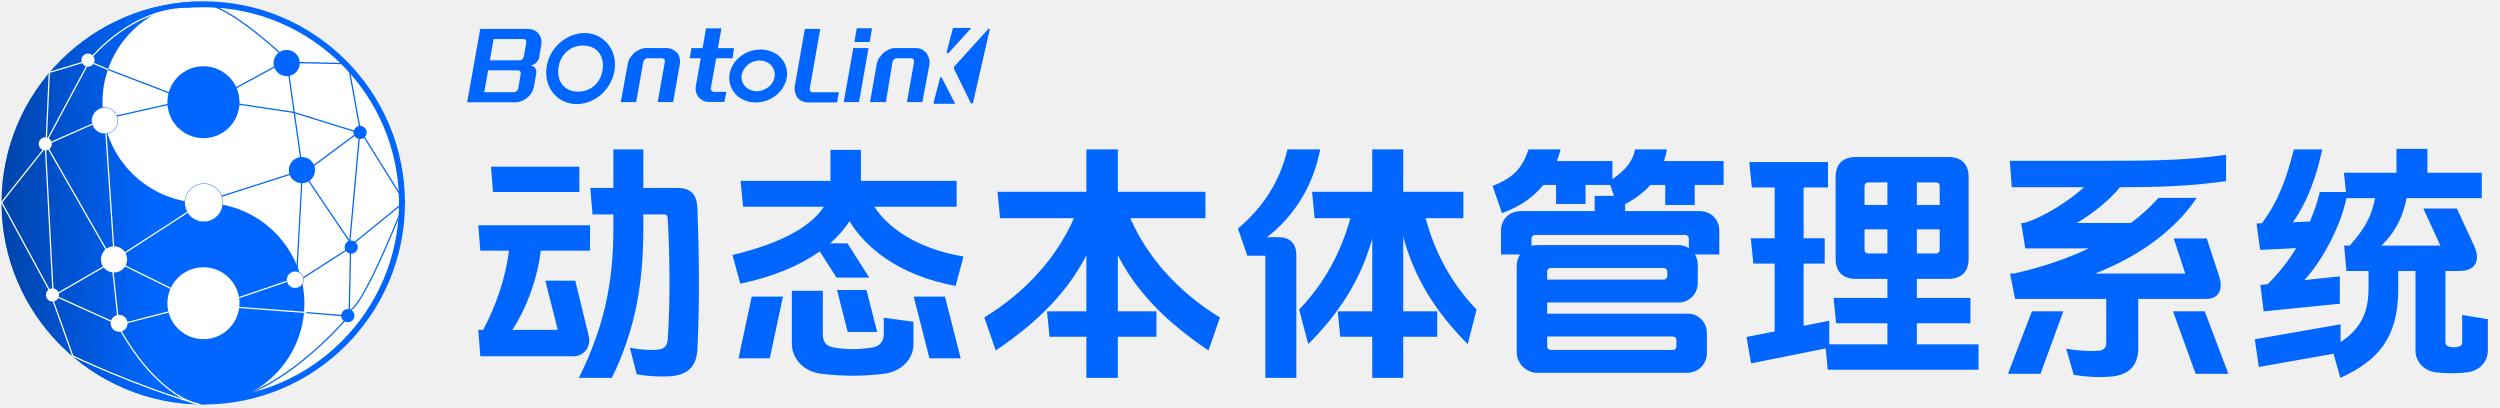
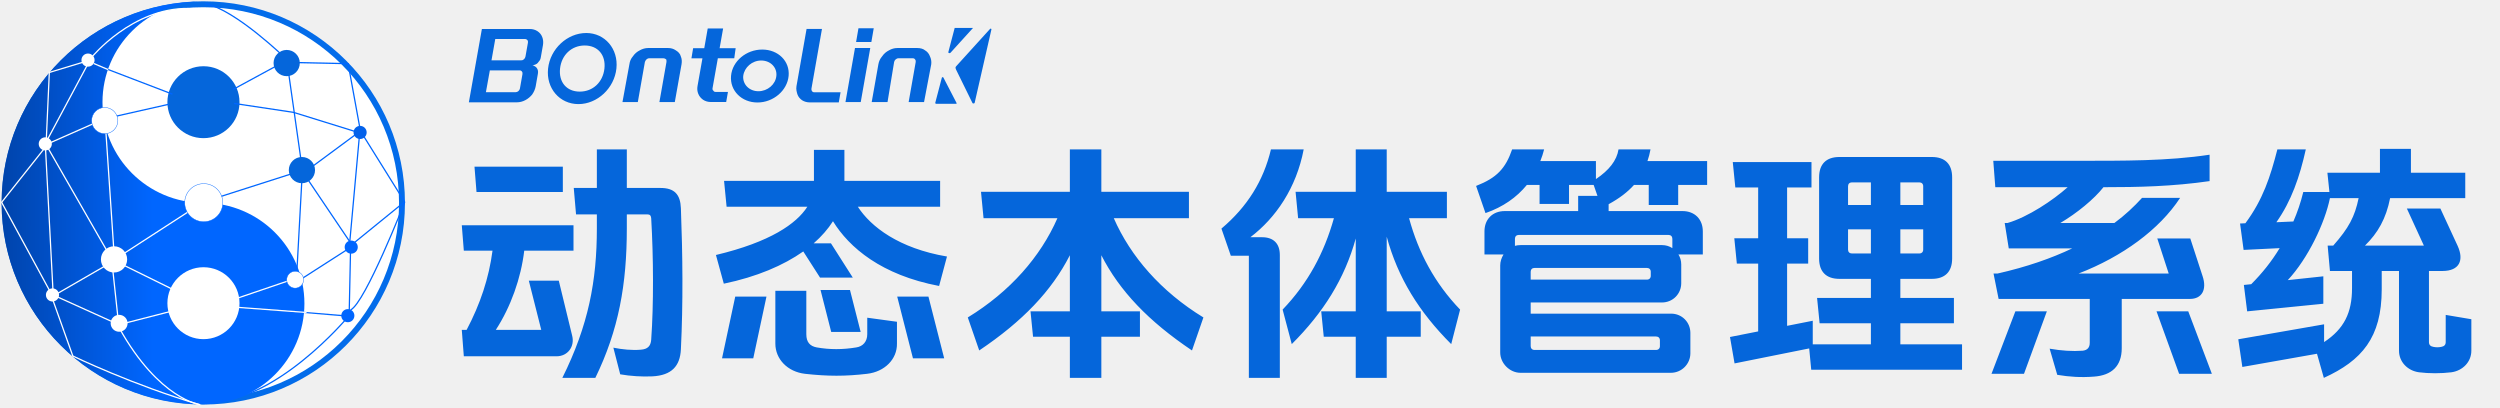
- <svg xmlns="http://www.w3.org/2000/svg" width="5908" height="962" viewBox="0 0 5908 962" fill="none">
-   <path d="M480.499 10.1C739.793 10.1 949.988 220.21 949.988 479.499C949.988 738.791 739.791 948.988 480.499 948.988C221.21 948.988 11.1 738.793 11.1 479.499C11.1 220.208 221.208 10.1 480.499 10.1Z" fill="white" stroke="#0066FF" stroke-width="14" />
-   <path fill-rule="evenodd" clip-rule="evenodd" d="M480.778 479.441C349.24 479.441 242.22 372.93 242.22 241.54C242.22 110.149 349.23 3.639 480.778 3.639C217.271 3.639 3.663 216.66 3.663 479.441C3.663 742.215 217.271 955.236 480.778 955.236C612.524 955.236 719.329 848.726 719.329 717.335C719.327 585.95 612.524 479.441 480.778 479.441Z" fill="url(#paint0_linear_469_372)" />
-   <path fill-rule="evenodd" clip-rule="evenodd" d="M395.576 241.54C395.576 288.462 433.719 326.501 480.778 326.501C527.83 326.501 565.972 288.462 565.972 241.54C565.972 194.617 527.83 156.574 480.778 156.574C433.719 156.574 395.576 194.617 395.576 241.54Z" fill="#0066FF" />
-   <path fill-rule="evenodd" clip-rule="evenodd" d="M395.576 716.54C395.576 763.462 433.719 801.501 480.778 801.501C527.83 801.501 565.972 763.462 565.972 716.54C565.972 669.617 527.83 631.574 480.778 631.574C433.719 631.574 395.576 669.617 395.576 716.54Z" fill="white" />
-   <path d="M254.499 278.998L398.499 246.498" stroke="#0066FF" stroke-width="3" />
-   <path d="M407.499 222.498L232.499 155.498" stroke="#0066FF" stroke-width="3" />
-   <path d="M550.499 211.498L666.499 148.498" stroke="#0066FF" stroke-width="3" />
-   <path d="M553.499 244.498L693.499 265.498L838.499 310.498" stroke="#0066FF" stroke-width="3" />
-   <path d="M679.499 154.498L714.499 400.498" stroke="#0066FF" stroke-width="3" />
-   <path d="M720.499 406.498L848.999 311.498" stroke="#0066FF" stroke-width="3" />
-   <path d="M825.499 583.498L850.499 308.498" stroke="#0066FF" stroke-width="3" />
-   <path d="M850.999 305.498L822.499 149.498" stroke="#0066FF" stroke-width="3" />
-   <path d="M682.499 147.498L823.499 150.498" stroke="#0066FF" stroke-width="3" />
-   <path d="M700.499 661.498L714.499 404.498" stroke="#0066FF" stroke-width="3" />
-   <path d="M702.499 665.5L825.499 586.5" stroke="#0066FF" stroke-width="3" />
-   <path d="M829.499 575.498L715.499 406.498" stroke="#0066FF" stroke-width="3" />
-   <path d="M825.499 582.998L956.499 476.498" stroke="#0066FF" stroke-width="3" />
-   <path d="M956.499 477.498L850.499 307.498" stroke="#0066FF" stroke-width="3" />
-   <path d="M483.499 476.498L708.499 404.498" stroke="#0066FF" stroke-width="3" />
-   <path d="M696.499 736.5L816.499 746.5" stroke="#0066FF" stroke-width="3" />
-   <path d="M824.999 750.5L828.499 586.5" stroke="#0066FF" stroke-width="3" />
-   <path d="M676.499 139.498C676.499 139.498 556.933 22.721 485 8.5" stroke="#0066FF" stroke-width="3" />
-   <path d="M956.499 477.498C956.499 477.498 863.227 715.626 828.499 732.498" stroke="#0066FF" stroke-width="3" />
-   <path d="M823.499 747.5C823.499 747.5 646.356 961.392 479.499 950.5" stroke="#0066FF" stroke-width="3" />
-   <path d="M115.499 171.498L204.499 144.498" stroke="white" stroke-width="3" />
-   <path d="M108.499 350.498L116.499 172.498" stroke="white" stroke-width="3" />
-   <path d="M207.499 151.498L107.499 338.498" stroke="white" stroke-width="3" />
-   <path d="M3.499 478.498L107.499 347.498" stroke="white" stroke-width="3" />
-   <path d="M122.499 696.498L3.499 477.498" stroke="white" stroke-width="3" />
-   <path d="M125.499 692.498L107.499 349.498" stroke="white" stroke-width="3" />
-   <path d="M263.499 611.498L111.499 346.498" stroke="white" stroke-width="3" />
-   <path d="M270.499 613.498L248.499 285.498" stroke="white" stroke-width="3" />
-   <path d="M111.499 340.498L249.499 279.498" stroke="white" stroke-width="3" />
-   <path d="M125.499 699.5L266.499 618" stroke="white" stroke-width="3" />
-   <path d="M483.499 475.498L270.499 613.498" stroke="white" stroke-width="3" />
-   <path d="M121.999 695.5L273.499 764" stroke="white" stroke-width="3" />
-   <path d="M280.499 767.5L263.999 614.5" stroke="white" stroke-width="3" />
-   <path d="M172.499 842.5L120.499 696.5" stroke="white" stroke-width="3" />
-   <path d="M276.499 768.5L416.499 732.5" stroke="white" stroke-width="3" />
-   <path d="M407.499 683.5L267.499 614.5" stroke="white" stroke-width="3" />
-   <path d="M216.499 135.499C216.499 135.499 312.361 18.128 445.5 20.001" stroke="white" stroke-width="3" />
-   <path d="M473.499 956.5C473.499 956.5 376.259 944.926 281.499 774.5" stroke="white" stroke-width="3" />
-   <path d="M172.499 841.5C172.499 841.5 315.1 910.484 472.499 956.5" stroke="white" stroke-width="3" />
-   <path d="M693.499 659.5L558.499 705.5" stroke="white" stroke-width="3" />
-   <path d="M550.499 725.5L724.499 738.5" stroke="white" stroke-width="3" />
-   <path d="M255.499 164.498L221.499 149.998" stroke="white" stroke-width="3" />
-   <path fill-rule="evenodd" clip-rule="evenodd" d="M207.999 126.498C216.56 126.498 223.499 133.438 223.499 141.998C223.499 150.559 216.56 157.498 207.999 157.498C199.439 157.498 192.499 150.559 192.499 141.998C192.499 133.438 199.439 126.498 207.999 126.498Z" fill="white" />
-   <path fill-rule="evenodd" clip-rule="evenodd" d="M106.999 324.498C115.56 324.498 122.499 331.438 122.499 339.998C122.499 348.559 115.56 355.498 106.999 355.498C98.439 355.498 91.499 348.559 91.499 339.998C91.499 331.438 98.439 324.498 106.999 324.498Z" fill="white" />
-   <path fill-rule="evenodd" clip-rule="evenodd" d="M123.999 681.5C132.56 681.5 139.499 688.44 139.499 697C139.499 705.561 132.56 712.5 123.999 712.5C115.439 712.5 108.499 705.561 108.499 697C108.499 688.44 115.439 681.5 123.999 681.5Z" fill="white" />
-   <path fill-rule="evenodd" clip-rule="evenodd" d="M269.5 582C286.622 582 300.5 595.88 300.5 613C300.5 630.122 286.622 644 269.5 644C252.38 644 238.5 630.122 238.5 613C238.5 595.88 252.38 582 269.5 582Z" fill="white" />
-   <path fill-rule="evenodd" clip-rule="evenodd" d="M281.5 744C292.546 744 301.5 752.955 301.5 764C301.5 775.046 292.546 784 281.5 784C270.455 784 261.5 775.046 261.5 764C261.5 752.955 270.455 744 281.5 744Z" fill="white" />
-   <path fill-rule="evenodd" clip-rule="evenodd" d="M697.5 641C708.546 641 717.5 649.955 717.5 661C717.5 672.046 708.546 681 697.5 681C686.455 681 677.5 672.046 677.5 661C677.5 649.955 686.455 641 697.5 641Z" fill="white" stroke="#0066FF" />
-   <path fill-rule="evenodd" clip-rule="evenodd" d="M481.5 434C506.355 434 526.5 454.148 526.5 479C526.5 503.855 506.355 524 481.5 524C456.648 524 436.5 503.855 436.5 479C436.5 454.148 456.648 434 481.5 434Z" fill="white" stroke="#0066FF" />
-   <path fill-rule="evenodd" clip-rule="evenodd" d="M247.5 254C264.622 254 278.5 267.88 278.5 285C278.5 302.122 264.622 316 247.5 316C230.38 316 216.5 302.122 216.5 285C216.5 267.88 230.38 254 247.5 254Z" fill="white" stroke="#0066FF" />
-   <path fill-rule="evenodd" clip-rule="evenodd" d="M713.5 371C730.622 371 744.5 384.88 744.5 402C744.5 419.122 730.622 433 713.5 433C696.38 433 682.5 419.122 682.5 402C682.5 384.88 696.38 371 713.5 371Z" fill="#0066FF" />
-   <path fill-rule="evenodd" clip-rule="evenodd" d="M677.5 118C694.622 118 708.5 131.88 708.5 149C708.5 166.122 694.622 180 677.5 180C660.38 180 646.5 166.122 646.5 149C646.5 131.88 660.38 118 677.5 118Z" fill="#0066FF" />
-   <path fill-rule="evenodd" clip-rule="evenodd" d="M850.999 297.498C859.56 297.498 866.499 304.438 866.499 312.998C866.499 321.559 859.56 328.498 850.999 328.498C842.439 328.498 835.499 321.559 835.499 312.998C835.499 304.438 842.439 297.498 850.999 297.498Z" fill="#0066FF" />
-   <path fill-rule="evenodd" clip-rule="evenodd" d="M829.999 568.5C838.56 568.5 845.499 575.44 845.499 584C845.499 592.561 838.56 599.5 829.999 599.5C821.439 599.5 814.499 592.561 814.499 584C814.499 575.44 821.439 568.5 829.999 568.5Z" fill="#0066FF" />
-   <path fill-rule="evenodd" clip-rule="evenodd" d="M821.999 730.5C830.56 730.5 837.499 737.44 837.499 746C837.499 754.561 830.56 761.5 821.999 761.5C813.439 761.5 806.499 754.561 806.499 746C806.499 737.44 813.439 730.5 821.999 730.5Z" fill="#0066FF" />
-   <path fill-rule="evenodd" clip-rule="evenodd" d="M2338.95 69.657L2299.46 242.604C2299.01 245.206 2294.48 245.33 2293.82 242.76L2255.56 164.8C2255.39 165.171 2255.32 164.065 2255.13 163.73C2252.51 159.137 2255.2 157.273 2256.53 155.626L2335.98 68.111C2337.25 67.134 2339.34 67.918 2338.95 69.657ZM2237.12 123.101L2252.09 66H2295.5L2242.26 124.64C2240.57 126.582 2236.52 125.372 2237.12 123.101ZM2255.43 245.258H2208.42C2206.83 245.258 2205.76 243.62 2206.38 242.143L2221.64 183.792C2222.11 181.984 2224.54 181.711 2225.4 183.369L2256.48 243.507C2256.89 245.435 2256.32 245.258 2255.43 245.258ZM2179.72 241.212H2143.34L2160.06 146.499C2160.49 144.455 2159.99 142.003 2158.56 140.522C2157.13 138.545 2155.88 137.677 2152.79 137.677H2119.27C2116.84 137.677 2114.65 138.545 2112.7 140.522C2110.75 142.003 2109.56 144.455 2109.13 146.499L2093.49 241.212H2056.04L2071.8 151.949C2073.01 145.031 2075.88 138.63 2080.38 133.545C2084.89 126.867 2090.34 122.196 2096.76 119.02C2103.17 115.275 2109.76 113.544 2116.51 113.544H2163.8C2170.56 113.544 2177.62 115.275 2181.98 119.02C2187.35 122.196 2191.24 126.867 2193.67 133.545C2196.09 138.63 2197.43 145.031 2196.56 151.949L2179.72 241.212ZM2019.14 99.293L2024.72 66.836H2060.84L2055.25 99.293H2019.14ZM2030.05 241.212H1993.94L2016.48 113.544H2052.59L2030.05 241.212ZM1920.59 218.117H1982.43L1978.21 241.99H1909.36C1903.42 241.99 1896.62 240.304 1891.41 236.931C1886.5 233.556 1882.38 228.975 1880.41 223.178C1878.59 217.383 1876.9 210.941 1878.16 203.846L1902.07 68.394H1938.45L1913.53 209.554C1913.13 211.805 1913.6 213.795 1914.94 215.523C1916.28 217.254 1918.16 218.117 1920.59 218.117ZM1785.99 242.184C1748.41 242.184 1720.48 213.993 1723.61 179.22C1726.74 144.446 1759.75 117.079 1797.33 117.079C1834.92 117.079 1862.85 144.446 1859.71 179.22C1856.58 213.993 1823.58 242.184 1785.99 242.184ZM1794.93 142.968C1773.29 142.968 1755.02 159.199 1752.48 179.22C1750.68 199.241 1766.76 215.472 1788.4 215.472C1810.04 215.472 1829.04 199.241 1830.84 179.22C1832.65 159.199 1816.57 142.968 1794.93 142.968ZM1731.2 137.677H1692.4L1679.93 208.257C1679.47 210.852 1679.97 212.972 1682.31 214.615C1682.85 216.26 1684.78 217.08 1687.21 217.08H1716.31L1712.1 240.952H1676.24C1669.13 240.952 1662.95 239.18 1657.69 235.633C1652.69 232.09 1648.62 227.419 1646.27 221.62C1643.91 215.826 1643.31 209.643 1644.47 203.067L1656.02 137.677H1630.03L1633.99 113.803H1660.24L1668.48 67.096H1704.86L1696.61 113.803H1734.54L1731.2 137.677ZM1590.71 241.212H1554.34L1571.06 146.499C1571.48 144.455 1570.98 142.003 1570.57 140.522C1568.13 138.545 1566.21 137.677 1563.78 137.677H1530.26C1527.84 137.677 1525.65 138.545 1523.7 140.522C1522.29 142.003 1520.56 144.455 1520.13 146.499L1503.41 241.212H1467.03L1483.4 151.949C1484.27 145.031 1486.87 138.63 1491.38 133.545C1495.88 126.867 1501.34 122.196 1507.75 119.02C1514.36 115.275 1520.75 113.544 1527.51 113.544H1574.8C1581.55 113.544 1587.61 115.275 1592.98 119.02C1598.34 122.196 1603.24 126.867 1604.89 133.545C1607.09 138.63 1607.69 145.031 1606.47 151.949L1590.71 241.212ZM1363.04 246C1318.43 246 1286.28 208.413 1291.24 162.048C1296.2 115.682 1336.38 78.096 1381.59 78.096C1425.6 78.096 1457.74 115.682 1452.79 162.048C1447.83 208.413 1407.65 246 1363.04 246ZM1377.84 107.534C1346.85 107.534 1323.01 129.833 1319.56 162.048C1316.12 194.263 1335.19 216.562 1366.19 216.562C1397.18 216.562 1421.02 194.263 1424.46 162.048C1427.91 129.833 1408.84 107.534 1377.84 107.534ZM1274.05 135.081C1273.35 139.634 1272.03 142.696 1268.88 145.98C1266.13 150.341 1263.03 151.94 1258.89 153.245C1257.94 153.764 1256.38 154.198 1254.25 154.543C1258.42 155.411 1261.65 157.227 1263.94 159.993C1267.07 163.8 1268.15 168.47 1267.18 174.005L1261.95 203.586C1260.73 210.507 1257.92 216.91 1253.5 223.337C1249.08 228.671 1243.67 233.298 1237.28 236.671C1230.88 240.044 1224.21 241.731 1217.28 241.731H1104L1134.84 68.394H1247.89C1254.65 68.394 1260.67 70.08 1265.97 73.453C1271.26 76.826 1275.08 81.457 1277.41 87.337C1279.75 93.219 1280.31 99.622 1279.09 106.538L1274.05 135.081ZM1144.33 217.857H1214.49C1216.91 217.857 1219.1 216.995 1221.05 215.263C1223 213.535 1224.19 211.46 1224.62 209.036L1230.62 175.042C1231.05 172.622 1230.59 170.546 1229.25 168.815C1227.91 167.088 1226.03 166.22 1223.6 166.22H1153.58L1144.33 217.857ZM1242.33 94.731C1240.97 93.09 1239.09 92.266 1236.66 92.266H1166.51L1157.62 142.607H1227.77C1231.04 142.607 1232.38 141.787 1234.31 140.142C1236.25 138.499 1237.45 136.379 1237.9 133.784L1243.68 101.089C1244.13 99.293 1243.69 96.378 1242.33 94.731Z" fill="#0066FF" />
-   <path d="M1369.1 393.8V453.8H1165.1L1160.3 393.8H1369.1ZM1520.3 506.6V539.6C1520.3 672.2 1501.1 779.6 1445.9 893H1367.9C1429.7 768.8 1449.5 663.8 1449.5 539.6V506.6H1400.3L1394.9 444.2H1449.5V353H1520.3V444.2H1600.1C1632.5 444.2 1646.9 459.2 1648.1 492.2C1652.3 602 1653.5 715.4 1648.1 825.2C1646.3 865.4 1625.9 887 1580.9 889.4C1556.3 890.6 1528.7 888.8 1504.7 884.6L1488.5 821.6C1508.9 825.8 1532.9 828.2 1553.3 826.4C1569.5 825.2 1576.7 818 1577.9 803C1583.9 719.6 1583.3 607.4 1577.9 515.6C1577.3 509.6 1574.9 506.6 1568.9 506.6H1520.3ZM1277.9 592.4C1270.1 657.8 1246.1 725 1210.7 779.6H1318.1L1288.7 663.2H1359.5L1391.3 794C1397.3 818.6 1381.1 842 1354.1 842H1135.1L1130.3 779.6H1141.7C1174.1 718.4 1194.5 656.6 1202.9 592.4H1135.1L1130.3 532.4H1394.3V592.4H1277.9ZM2196.5 846.8L2159.3 701H2233.1L2270.3 846.8H2196.5ZM2003.3 784.4L1978.1 685.4H2047.7L2072.9 784.4H2003.3ZM1944.5 789.8C1944.5 808.4 1952.9 818 1969.1 821C1999.7 826.4 2030.3 826.4 2062.7 821C2078.3 818.6 2088.5 807.2 2088.5 789.8V750.8L2158.7 760.4V812C2159.3 848.6 2129.9 878.6 2087.9 883.4C2036.9 889.4 1995.5 889.4 1941.5 883.4C1900.1 878.6 1871.3 848.6 1871.3 812V687.2H1944.5V789.8ZM1776.5 701H1850.3L1819.1 846.8H1745.3L1776.5 701ZM2066.3 488.6C2096.9 536 2163.5 587 2276.9 606.2L2258.3 675.8C2122.1 650 2045.9 585.2 2007.5 522.8C1996.1 540.8 1980.5 558.8 1961.9 575H2002.7L2054.3 656H1976.9L1937.3 594.2C1890.5 627.2 1827.5 654.2 1749.5 670.4L1730.9 602.6C1859.3 572 1921.1 528.8 1946.9 488.6H1756.1L1750.1 427.4H1962.5V354.2H2034.5V427.4H2260.7V488.6H2066.3ZM2671.1 515.6C2710.7 606.2 2782.7 689 2882.9 750.2L2855.9 828.2C2753.3 759.2 2684.9 687.8 2641.7 603.2V735.8H2732.9V795.8H2641.7V893H2567.3V795.8H2480.3L2474.3 735.8H2567.3V603.2C2524.1 687.8 2455.7 759.2 2353.1 828.2L2326.1 750.2C2426.3 689 2498.3 606.2 2537.9 515.6H2363.3L2357.3 453.2H2567.3V353H2641.7V453.2H2848.7V515.6H2671.1ZM3368.9 515.6C3391.1 597.2 3429.5 669.2 3489.5 731.6L3468.5 813.2C3392.3 737 3342.5 656.6 3316.1 559.4V735.8H3396.5V795.8H3316.1V893H3242.9V795.8H3167.3L3161.3 735.8H3242.9V563.6C3216.5 659 3166.7 738.2 3091.7 813.2L3070.1 731.6C3130.1 669.2 3168.5 597.2 3191.3 515.6H3106.7L3100.7 453.2H3242.9V353H3316.1V453.2H3458.3V515.6H3368.9ZM2993.9 560.6H3021.5C3048.5 560.6 3063.5 575.6 3063.5 602.6V893H2990.3V604.4H2947.7L2925.5 540.2C2986.7 488.6 3025.1 426.8 3042.5 353H3119.9C3102.5 444.2 3053.9 515 2993.9 560.6ZM4005.5 601.4C4009.7 608 4012.1 616.4 4012.1 624.8V669.2C4012.1 694.4 3992.3 714.8 3966.5 714.8H3656.3V741.2H3988.1C4013.9 741.2 4033.7 761.6 4033.7 786.8V834.8C4033.7 860 4013.3 881 3987.5 881H3632.3C3606.5 881 3584.3 858.2 3584.3 833V627.2C3584.3 618.2 3587.3 609.2 3592.1 601.4H3547.1V546.8C3547.1 518 3566.3 498.8 3595.1 498.8H3768.5V462.8H3814.1L3805.1 437H3746.9V482H3677.3V437H3647.3C3623.3 466.4 3590.9 489.2 3549.5 503.6L3527.3 439.4C3576.5 420.2 3596.9 398 3612.5 353H3688.1C3685.7 362.6 3682.7 371.6 3679.1 380.6H3810.5V423.2C3841.7 402.2 3859.7 379.4 3863.9 353H3939.5C3937.7 362.6 3935.3 372.2 3932.3 380.6H4073.3V437H4004.9V484.4H3935.3V437H3900.5C3884.9 454.4 3865.7 468.8 3840.5 482.6V498.8H4015.1C4043.9 498.8 4063.1 518 4063.1 546.8V601.4H4005.5ZM3991.1 586.4V564.2C3991.1 558.8 3987.5 555.2 3982.1 555.2H3628.1C3622.7 555.2 3619.1 558.8 3619.1 564.2V581C3623.3 579.8 3627.5 579.2 3632.3 579.2H3966.5C3975.5 579.2 3983.9 581.6 3991.1 586.4ZM3656.3 795.2V818C3656.3 823.4 3659.9 827 3665.3 827H3952.7C3958.1 827 3961.7 823.4 3961.7 818V804.2C3961.7 798.8 3958.1 795.2 3952.7 795.2H3656.3ZM3656.3 660.8H3931.1C3936.5 660.8 3940.1 657.2 3940.1 651.8V642.2C3940.1 636.8 3936.5 633.2 3931.1 633.2H3665.3C3659.9 633.2 3656.3 636.8 3656.3 642.2V660.8ZM4583.9 542H4529.9V599H4574.9C4580.3 599 4583.9 595.4 4583.9 590V542ZM4583.9 484.4V440C4583.9 434.6 4580.3 431 4574.9 431H4529.9V484.4H4583.9ZM4529.9 813.8H4675.7V873.8H4319.3L4314.5 823.4L4138.1 858.8L4127.3 796.4L4193.9 783.2V623H4143.5L4137.5 563H4193.9V443H4139.9L4133.9 383H4319.9V443H4262.3V563H4312.1V623H4262.3V770L4322.9 758V813.8H4460.3V764H4339.1L4333.1 704H4460.3V659H4385.9C4354.7 659 4337.9 642.2 4337.9 611V419C4337.9 387.8 4354.7 371 4385.9 371H4604.3C4635.5 371 4652.3 387.8 4652.3 419V611C4652.3 642.2 4635.5 659 4604.3 659H4529.9V704H4656.5V764H4529.9V813.8ZM4460.3 599V542H4406.3V590C4406.3 595.4 4409.9 599 4415.3 599H4460.3ZM4460.3 484.4V431H4415.3C4409.9 431 4406.3 434.6 4406.3 440V484.4H4460.3ZM5188.7 883.4L5135.3 735.8H5210.3L5266.1 883.4H5188.7ZM4822.1 883.4H4745.3L4801.7 735.8H4876.1L4822.1 883.4ZM5053.1 706.4V822.8C5053.1 865.4 5029.1 887 4987.7 890C4956.5 892.4 4929.5 890.6 4900.7 885.8L4882.7 824C4909.7 828.8 4937.3 830.6 4960.7 828.8C4972.1 827.6 4977.5 821 4977.5 810.2V706.4H4762.1L4750.1 646.4H4759.7C4828.7 630.8 4886.9 610.4 4936.1 587H4786.1L4776.5 527H4783.1C4831.1 513.2 4891.1 473 4925.3 442.4H4754.3L4749.5 380H4943.9C5058.5 380 5161.7 380.6 5260.7 365.6V428C5173.1 440.6 5093.3 442.4 5009.9 442.4C4987.7 470.6 4947.5 503.6 4907.9 527H5035.7C5060.9 508.4 5082.5 488 5101.1 467.6H5191.1C5141.9 542.6 5054.9 606.2 4951.1 646.4H5164.1L5137.1 563.6H5215.1L5243.9 651.8C5255.3 684.8 5242.1 706.4 5214.5 706.4H5053.1ZM5779.1 640.4V808.4C5779.1 815 5782.7 818.6 5789.9 819.8C5795.9 821 5801.9 821 5807.9 819.8C5815.1 818.6 5818.7 815 5818.7 808.4V744.2L5879.3 754.4V828.8C5879.3 855.2 5858.9 876.2 5831.9 879.8C5807.9 882.8 5779.1 882.8 5755.7 879.8C5728.7 876.2 5708.3 855.2 5708.3 828.8V640.4H5667.5V683.6C5667.5 798.2 5620.1 852.2 5530.7 893L5514.5 836L5338.1 867.2L5328.5 801.8L5531.3 766.4V808.4C5578.7 777.2 5597.3 738.8 5597.3 681.2V640.4H5545.1L5539.7 580.4H5552.9C5589.5 539 5603.9 512 5612.9 468.2H5545.1C5533.1 527 5493.5 610.4 5445.5 662L5529.5 653V717.8L5349.5 735.8L5341.7 673.4L5359.1 671.6C5384.3 646.4 5407.1 618.2 5426.3 586.4L5341.1 590.6L5332.7 528.2L5345.3 527.6C5386.7 471.8 5404.1 418.4 5420.9 353H5488.1C5473.7 417.8 5453.9 475.4 5418.5 525.2L5458.7 523.4C5468.3 501.2 5476.1 478.4 5482.1 453.8H5543.9L5539.1 408.2H5663.3V351.8H5736.5V408.2H5864.9V468.2H5687.3C5677.7 516.8 5658.5 550.4 5627.9 580.4H5767.1L5726.9 492.8H5806.1L5846.9 581C5862.5 615.2 5851.1 640.4 5810.9 640.4H5779.1Z" fill="#0066FF" />
-   <defs>
-     <linearGradient id="paint0_linear_469_372" x1="719.329" y1="479.437" x2="3.663" y2="479.437" gradientUnits="userSpaceOnUse">
-       <stop stop-color="#0066FF" />
-       <stop offset="0.5" stop-color="#0066FF" />
-       <stop offset="1" stop-color="#0044AB" />
-     </linearGradient>
-   </defs>
+ <svg xmlns="http://www.w3.org/2000/svg" version="1.1" id="图层_1" x="0px" y="0px" viewBox="0 0 5908 962" style="enable-background:new 0 0 5908 962;" xml:space="preserve">
+   <style type="text/css">
+ 	.st0{fill:#FFFFFF;stroke:#036CEA;stroke-width:14;}
+ 	.st1{fill-rule:evenodd;clip-rule:evenodd;fill:url(#SVGID_1_);}
+ 	.st2{fill-rule:evenodd;clip-rule:evenodd;fill:#0566DB;}
+ 	.st3{fill-rule:evenodd;clip-rule:evenodd;fill:#FFFFFF;}
+ 	.st4{fill:none;stroke:#0066FF;stroke-width:3;}
+ 	.st5{fill:none;stroke:#FFFFFF;stroke-width:3;}
+ 	.st6{fill-rule:evenodd;clip-rule:evenodd;fill:#FFFFFF;stroke:#0066FF;}
+ 	.st7{fill-rule:evenodd;clip-rule:evenodd;fill:#0361EA;}
+ 	.st8{fill-rule:evenodd;clip-rule:evenodd;fill:#0066FF;}
+ 	.st9{fill:#0566DB;}
+ </style>
+   <path class="st0" d="M480.5,10.1C739.8,10.1,950,220.2,950,479.5C950,738.8,739.8,949,480.5,949C221.2,949,11.1,738.8,11.1,479.5  C11.1,220.2,221.2,10.1,480.5,10.1z" />
+   <linearGradient id="SVGID_1_" gradientUnits="userSpaceOnUse" x1="719.329" y1="482.563" x2="3.663" y2="482.563" gradientTransform="matrix(1 0 0 -1 0 962)">
+     <stop offset="0" style="stop-color:#0066FF" />
+     <stop offset="0.5" style="stop-color:#0066FF" />
+     <stop offset="1" style="stop-color:#0044AB" />
+   </linearGradient>
+   <path class="st1" d="M480.8,479.4c-131.5,0-238.6-106.5-238.6-237.9c0-131.4,107-237.9,238.6-237.9C217.3,3.6,3.7,216.7,3.7,479.4  c0,262.8,213.6,475.8,477.1,475.8c131.7,0,238.6-106.5,238.6-237.9C719.3,586,612.5,479.4,480.8,479.4z" />
+   <path class="st2" d="M395.6,241.5c0,46.9,38.1,85,85.2,85c47.1,0,85.2-38,85.2-85c0-46.9-38.1-85-85.2-85  C433.7,156.6,395.6,194.6,395.6,241.5z" />
+   <path class="st3" d="M395.6,716.5c0,46.9,38.1,85,85.2,85c47.1,0,85.2-38,85.2-85c0-46.9-38.1-85-85.2-85  C433.7,631.6,395.6,669.6,395.6,716.5z" />
+   <path class="st4" d="M254.5,279l144-32.5" />
+   <path class="st4" d="M407.5,222.5l-175-67" />
+   <path class="st4" d="M550.5,211.5l116-63" />
+   <path class="st4" d="M553.5,244.5l140,21l145,45" />
+   <path class="st4" d="M679.5,154.5l35,246" />
+   <path class="st4" d="M720.5,406.5l128.5-95" />
+   <path class="st4" d="M825.5,583.5l25-275" />
+   <path class="st4" d="M851,305.5l-28.5-156" />
+   <path class="st4" d="M682.5,147.5l141,3" />
+   <path class="st4" d="M700.5,661.5l14-257" />
+   <path class="st4" d="M702.5,665.5l123-79" />
+   <path class="st4" d="M829.5,575.5l-114-169" />
+   <path class="st4" d="M825.5,583l131-106.5" />
+   <path class="st4" d="M956.5,477.5l-106-170" />
+   <path class="st4" d="M483.5,476.5l225-72" />
+   <path class="st4" d="M696.5,736.5l120,10" />
+   <path class="st4" d="M825,750.5l3.5-164" />
+   <path class="st4" d="M676.5,139.5c0,0-119.6-116.8-191.5-131" />
+   <path class="st4" d="M956.5,477.5c0,0-93.3,238.1-128,255" />
+   <path class="st4" d="M823.5,747.5c0,0-177.1,213.9-344,203" />
+   <path class="st5" d="M115.5,171.5l89-27" />
+   <path class="st5" d="M108.5,350.5l8-178" />
+   <path class="st5" d="M207.5,151.5l-100,187" />
+   <path class="st5" d="M3.5,478.5l104-131" />
+   <path class="st5" d="M122.5,696.5l-119-219" />
+   <path class="st5" d="M125.5,692.5l-18-343" />
+   <path class="st5" d="M263.5,611.5l-152-265" />
+   <path class="st5" d="M270.5,613.5l-22-328" />
+   <path class="st5" d="M111.5,340.5l138-61" />
+   <path class="st5" d="M125.5,699.5l141-81.5" />
+   <path class="st5" d="M483.5,475.5l-213,138" />
+   <path class="st5" d="M122,695.5L273.5,764" />
+   <path class="st5" d="M280.5,767.5l-16.5-153" />
+   <path class="st5" d="M172.5,842.5l-52-146" />
+   <path class="st5" d="M276.5,768.5l140-36" />
+   <path class="st5" d="M407.5,683.5l-140-69" />
+   <path class="st5" d="M216.5,135.5c0,0,95.9-117.4,229-115.5" />
+   <path class="st5" d="M473.5,956.5c0,0-97.2-11.6-192-182" />
+   <path class="st5" d="M172.5,841.5c0,0,142.6,69,300,115" />
+   <path class="st5" d="M693.5,659.5l-135,46" />
+   <path class="st5" d="M550.5,725.5l174,13" />
+   <path class="st5" d="M255.5,164.5l-34-14.5" />
+   <path class="st3" d="M208,126.5c8.6,0,15.5,6.9,15.5,15.5c0,8.6-6.9,15.5-15.5,15.5c-8.6,0-15.5-6.9-15.5-15.5  C192.5,133.4,199.4,126.5,208,126.5z" />
+   <path class="st3" d="M107,324.5c8.6,0,15.5,6.9,15.5,15.5c0,8.6-6.9,15.5-15.5,15.5c-8.6,0-15.5-6.9-15.5-15.5  C91.5,331.4,98.4,324.5,107,324.5z" />
+   <path class="st3" d="M124,681.5c8.6,0,15.5,6.9,15.5,15.5c0,8.6-6.9,15.5-15.5,15.5c-8.6,0-15.5-6.9-15.5-15.5  C108.5,688.4,115.4,681.5,124,681.5z" />
+   <path class="st3" d="M269.5,582c17.1,0,31,13.9,31,31c0,17.1-13.9,31-31,31c-17.1,0-31-13.9-31-31C238.5,595.9,252.4,582,269.5,582z  " />
+   <path class="st3" d="M281.5,744c11,0,20,9,20,20c0,11-9,20-20,20c-11,0-20-9-20-20C261.5,753,270.5,744,281.5,744z" />
+   <path class="st6" d="M697.5,641c11,0,20,9,20,20c0,11-9,20-20,20c-11,0-20-9-20-20C677.5,650,686.5,641,697.5,641z" />
+   <path class="st6" d="M481.5,434c24.9,0,45,20.1,45,45c0,24.9-20.1,45-45,45c-24.9,0-45-20.1-45-45C436.5,454.1,456.6,434,481.5,434z  " />
+   <path class="st6" d="M247.5,254c17.1,0,31,13.9,31,31c0,17.1-13.9,31-31,31c-17.1,0-31-13.9-31-31C216.5,267.9,230.4,254,247.5,254z  " />
+   <path class="st2" d="M713.5,371c17.1,0,31,13.9,31,31c0,17.1-13.9,31-31,31c-17.1,0-31-13.9-31-31C682.5,384.9,696.4,371,713.5,371z  " />
+   <path class="st2" d="M677.5,118c17.1,0,31,13.9,31,31c0,17.1-13.9,31-31,31c-17.1,0-31-13.9-31-31C646.5,131.9,660.4,118,677.5,118z  " />
+   <path class="st7" d="M851,297.5c8.6,0,15.5,6.9,15.5,15.5c0,8.6-6.9,15.5-15.5,15.5c-8.6,0-15.5-6.9-15.5-15.5  C835.5,304.4,842.4,297.5,851,297.5z" />
+   <path class="st8" d="M830,568.5c8.6,0,15.5,6.9,15.5,15.5c0,8.6-6.9,15.5-15.5,15.5c-8.6,0-15.5-6.9-15.5-15.5  C814.5,575.4,821.4,568.5,830,568.5z" />
+   <path class="st8" d="M822,730.5c8.6,0,15.5,6.9,15.5,15.5c0,8.6-6.9,15.5-15.5,15.5c-8.6,0-15.5-6.9-15.5-15.5  C806.5,737.4,813.4,730.5,822,730.5z" />
+   <path class="st2" d="M2342.9,69.7l-39.5,172.9c-0.4,2.6-5,2.7-5.6,0.2l-38.3-78c-0.2,0.4-0.2-0.7-0.4-1.1c-2.6-4.6,0.1-6.5,1.4-8.1  l79.4-87.5C2341.3,67.1,2343.3,67.9,2342.9,69.7z M2241.1,123.1l15-57.1h43.4l-53.2,58.6C2244.6,126.6,2240.5,125.4,2241.1,123.1z   M2259.4,245.3h-47c-1.6,0-2.7-1.6-2-3.1l15.3-58.4c0.5-1.8,2.9-2.1,3.8-0.4l31.1,60.1C2260.9,245.4,2260.3,245.3,2259.4,245.3z   M2183.7,241.2h-36.4l16.7-94.7c0.4-2-0.1-4.5-1.5-6c-1.4-2-2.7-2.8-5.8-2.8h-33.5c-2.4,0-4.6,0.9-6.6,2.8c-1.9,1.5-3.1,3.9-3.6,6  l-15.6,94.7H2060l15.8-89.3c1.2-6.9,4.1-13.3,8.6-18.4c4.5-6.7,10-11.3,16.4-14.5c6.4-3.7,13-5.5,19.8-5.5h47.3  c6.8,0,13.8,1.7,18.2,5.5c5.4,3.2,9.3,7.8,11.7,14.5c2.4,5.1,3.8,11.5,2.9,18.4L2183.7,241.2z M2023.1,99.3l5.6-32.5h36.1l-5.6,32.5  H2023.1z M2034.1,241.2h-36.1l22.5-127.7h36.1L2034.1,241.2z M1924.6,218.1h61.8l-4.2,23.9h-68.8c-5.9,0-12.7-1.7-17.9-5.1  c-4.9-3.4-9-8-11-13.8c-1.8-5.8-3.5-12.2-2.3-19.3l23.9-135.5h36.4l-24.9,141.2c-0.4,2.3,0.1,4.2,1.4,6  C1920.3,217.3,1922.2,218.1,1924.6,218.1z M1790,242.2c-37.6,0-65.5-28.2-62.4-63c3.1-34.8,36.1-62.1,73.7-62.1  c37.6,0,65.5,27.4,62.4,62.1C1860.6,214,1827.6,242.2,1790,242.2z M1798.9,143c-21.6,0-39.9,16.2-42.5,36.3  c-1.8,20,14.3,36.3,35.9,36.3s40.6-16.2,42.4-36.3C1836.7,159.2,1820.6,143,1798.9,143z M1735.2,137.7h-38.8l-12.5,70.6  c-0.5,2.6,0,4.7,2.4,6.4c0.5,1.6,2.5,2.5,4.9,2.5h29.1l-4.2,23.9h-35.9c-7.1,0-13.3-1.8-18.6-5.3c-5-3.5-9.1-8.2-11.4-14  c-2.4-5.8-3-12-1.8-18.6l11.6-65.4h-26l4-23.9h26.3l8.2-46.7h36.4l-8.3,46.7h37.9L1735.2,137.7z M1594.7,241.2h-36.4l16.7-94.7  c0.4-2-0.1-4.5-0.5-6c-2.4-2-4.4-2.8-6.8-2.8h-33.5c-2.4,0-4.6,0.9-6.6,2.8c-1.4,1.5-3.1,3.9-3.6,6l-16.7,94.7H1471l16.4-89.3  c0.9-6.9,3.5-13.3,8-18.4c4.5-6.7,10-11.3,16.4-14.5c6.6-3.7,13-5.5,19.8-5.5h47.3c6.8,0,12.8,1.7,18.2,5.5  c5.4,3.2,10.3,7.8,11.9,14.5c2.2,5.1,2.8,11.5,1.6,18.4L1594.7,241.2z M1367,246c-44.6,0-76.8-37.6-71.8-84c5-46.4,45.1-84,90.3-84  c44,0,76.2,37.6,71.2,84C1451.8,208.4,1411.7,246,1367,246z M1381.8,107.5c-31,0-54.8,22.3-58.3,54.5c-3.4,32.2,15.6,54.5,46.6,54.5  c31,0,54.8-22.3,58.3-54.5C1431.9,129.8,1412.8,107.5,1381.8,107.5z M1278.1,135.1c-0.7,4.6-2,7.6-5.2,10.9c-2.8,4.4-5.8,6-10,7.3  c-1,0.5-2.5,1-4.6,1.3c4.2,0.9,7.4,2.7,9.7,5.4c3.1,3.8,4.2,8.5,3.2,14l-5.2,29.6c-1.2,6.9-4,13.3-8.4,19.8  c-4.4,5.3-9.8,10-16.2,13.3c-6.4,3.4-13.1,5.1-20,5.1H1108l30.8-173.3h113.1c6.8,0,12.8,1.7,18.1,5.1c5.3,3.4,9.1,8,11.4,13.9  c2.3,5.9,2.9,12.3,1.7,19.2L1278.1,135.1z M1148.3,217.9h70.2c2.4,0,4.6-0.9,6.6-2.6c1.9-1.7,3.1-3.8,3.6-6.2l6-34  c0.4-2.4,0-4.5-1.4-6.2c-1.3-1.7-3.2-2.6-5.7-2.6h-70L1148.3,217.9z M1246.3,94.7c-1.4-1.6-3.2-2.5-5.7-2.5h-70.2l-8.9,50.3h70.2  c3.3,0,4.6-0.8,6.5-2.5c1.9-1.6,3.1-3.8,3.6-6.4l5.8-32.7C1248.1,99.3,1247.7,96.4,1246.3,94.7z" />
+   <path class="st9" d="M1330.1,393.8v60h-204l-4.8-60H1330.1z M1481.3,506.6v33c0,132.6-19.2,240-74.4,353.4h-78  c61.8-124.2,81.6-229.2,81.6-353.4v-33h-49.2l-5.4-62.4h54.6V353h70.8v91.2h79.8c32.4,0,46.8,15,48,48c4.2,109.8,5.4,223.2,0,333  c-1.8,40.2-22.2,61.8-67.2,64.2c-24.6,1.2-52.2-0.6-76.2-4.8l-16.2-63c20.4,4.2,44.4,6.6,64.8,4.8c16.2-1.2,23.4-8.4,24.6-23.4  c6-83.4,5.4-195.6,0-287.4c-0.6-6-3-9-9-9H1481.3z M1238.9,592.4c-7.8,65.4-31.8,132.6-67.2,187.2h107.4l-29.4-116.4h70.8  l31.8,130.8c6,24.6-10.2,48-37.2,48h-219l-4.8-62.4h11.4c32.4-61.2,52.8-123,61.2-187.2h-67.8l-4.8-60h264v60H1238.9z M2157.5,846.8  L2120.3,701h73.8l37.2,145.8H2157.5z M1964.3,784.4l-25.2-99h69.6l25.2,99H1964.3z M1905.5,789.8c0,18.6,8.4,28.2,24.6,31.2  c30.6,5.4,61.2,5.4,93.6,0c15.6-2.4,25.8-13.8,25.8-31.2v-39l70.2,9.6V812c0.6,36.6-28.8,66.6-70.8,71.4c-51,6-92.4,6-146.4,0  c-41.4-4.8-70.2-34.8-70.2-71.4V687.2h73.2V789.8z M1737.5,701h73.8l-31.2,145.8h-73.8L1737.5,701z M2027.3,488.6  c30.6,47.4,97.2,98.4,210.6,117.6l-18.6,69.6c-136.2-25.8-212.4-90.6-250.8-153c-11.4,18-27,36-45.6,52.2h40.8l51.6,81h-77.4  l-39.6-61.8c-46.8,33-109.8,60-187.8,76.2l-18.6-67.8c128.4-30.6,190.2-73.8,216-114h-190.8l-6-61.2h212.4v-73.2h72v73.2h226.2v61.2  H2027.3z M2632.1,515.6c39.6,90.6,111.6,173.4,211.8,234.6l-27,78c-102.6-69-171-140.4-214.2-225v132.6h91.2v60h-91.2V893h-74.4  v-97.2h-87l-6-60h93V603.2c-43.2,84.6-111.6,156-214.2,225l-27-78c100.2-61.2,172.2-144,211.8-234.6h-174.6l-6-62.4h210V353h74.4  v100.2h207v62.4H2632.1z M3329.9,515.6c22.2,81.6,60.6,153.6,120.6,216l-21,81.6c-76.2-76.2-126-156.6-152.4-253.8v176.4h80.4v60  h-80.4V893h-73.2v-97.2h-75.6l-6-60h81.6V563.6c-26.4,95.4-76.2,174.6-151.2,249.6l-21.6-81.6c60-62.4,98.4-134.4,121.2-216h-84.6  l-6-62.4h142.2V353h73.2v100.2h142.2v62.4H3329.9z M2954.9,560.6h27.6c27,0,42,15,42,42V893h-73.2V604.4h-42.6l-22.2-64.2  c61.2-51.6,99.6-113.4,117-187.2h77.4C3063.5,444.2,3014.9,515,2954.9,560.6z M3966.5,601.4c4.2,6.6,6.6,15,6.6,23.4v44.4  c0,25.2-19.8,45.6-45.6,45.6h-310.2v26.4h331.8c25.8,0,45.6,20.4,45.6,45.6v48c0,25.2-20.4,46.2-46.2,46.2h-355.2  c-25.8,0-48-22.8-48-48V627.2c0-9,3-18,7.8-25.8h-45v-54.6c0-28.8,19.2-48,48-48h173.4v-36h45.6l-9-25.8h-58.2v45h-69.6v-45h-30  c-24,29.4-56.4,52.2-97.8,66.6l-22.2-64.2c49.2-19.2,69.6-41.4,85.2-86.4h75.6c-2.4,9.6-5.4,18.6-9,27.6h131.4v42.6  c31.2-21,49.2-43.8,53.4-70.2h75.6c-1.8,9.6-4.2,19.2-7.2,27.6h141V437h-68.4v47.4h-69.6V437h-34.8c-15.6,17.4-34.8,31.8-60,45.6  v16.2h174.6c28.8,0,48,19.2,48,48v54.6H3966.5z M3952.1,586.4v-22.2c0-5.4-3.6-9-9-9h-354c-5.4,0-9,3.6-9,9V581  c4.2-1.2,8.4-1.8,13.2-1.8h334.2C3936.5,579.2,3944.9,581.6,3952.1,586.4z M3617.3,795.2V818c0,5.4,3.6,9,9,9h287.4c5.4,0,9-3.6,9-9  v-13.8c0-5.4-3.6-9-9-9H3617.3z M3617.3,660.8h274.8c5.4,0,9-3.6,9-9v-9.6c0-5.4-3.6-9-9-9h-265.8c-5.4,0-9,3.6-9,9V660.8z   M4544.9,542h-54v57h45c5.4,0,9-3.6,9-9V542z M4544.9,484.4V440c0-5.4-3.6-9-9-9h-45v53.4H4544.9z M4490.9,813.8h145.8v60h-356.4  l-4.8-50.4l-176.4,35.4l-10.8-62.4l66.6-13.2V623h-50.4l-6-60h56.4V443h-54l-6-60h186v60h-57.6v120h49.8v60h-49.8v147l60.6-12v55.8  h137.4V764h-121.2l-6-60h127.2v-45h-74.4c-31.2,0-48-16.8-48-48V419c0-31.2,16.8-48,48-48h218.4c31.2,0,48,16.8,48,48v192  c0,31.2-16.8,48-48,48h-74.4v45h126.6v60h-126.6V813.8z M4421.3,599v-57h-54v48c0,5.4,3.6,9,9,9H4421.3z M4421.3,484.4V431h-45  c-5.4,0-9,3.6-9,9v44.4H4421.3z M5149.7,883.4l-53.4-147.6h75l55.8,147.6H5149.7z M4783.1,883.4h-76.8l56.4-147.6h74.4L4783.1,883.4  z M5014.1,706.4v116.4c0,42.6-24,64.2-65.4,67.2c-31.2,2.4-58.2,0.6-87-4.2l-18-61.8c27,4.8,54.6,6.6,78,4.8  c11.4-1.2,16.8-7.8,16.8-18.6V706.4h-215.4l-12-60h9.6c69-15.6,127.2-36,176.4-59.4h-150l-9.6-60h6.6c48-13.8,108-54,142.2-84.6  h-171l-4.8-62.4h194.4c114.6,0,217.8,0.6,316.8-14.4V428c-87.6,12.6-167.4,14.4-250.8,14.4c-22.2,28.2-62.4,61.2-102,84.6h127.8  c25.2-18.6,46.8-39,65.4-59.4h90c-49.2,75-136.2,138.6-240,178.8h213l-27-82.8h78l28.8,88.2c11.4,33-1.8,54.6-29.4,54.6H5014.1z   M5740.1,640.4v168c0,6.6,3.6,10.2,10.8,11.4c6,1.2,12,1.2,18,0c7.2-1.2,10.8-4.8,10.8-11.4v-64.2l60.6,10.2v74.4  c0,26.4-20.4,47.4-47.4,51c-24,3-52.8,3-76.2,0c-27-3.6-47.4-24.6-47.4-51V640.4h-40.8v43.2c0,114.6-47.4,168.6-136.8,209.4  l-16.2-57l-176.4,31.2l-9.6-65.4l202.8-35.4v42c47.4-31.2,66-69.6,66-127.2v-40.8h-52.2l-5.4-60h13.2c36.6-41.4,51-68.4,60-112.2  h-67.8c-12,58.8-51.6,142.2-99.6,193.8l84-9v64.8l-180,18l-7.8-62.4l17.4-1.8c25.2-25.2,48-53.4,67.2-85.2l-85.2,4.2l-8.4-62.4  l12.6-0.6c41.4-55.8,58.8-109.2,75.6-174.6h67.2c-14.4,64.8-34.2,122.4-69.6,172.2l40.2-1.8c9.6-22.2,17.4-45,23.4-69.6h61.8  l-4.8-45.6h124.2v-56.4h73.2v56.4h128.4v60h-177.6c-9.6,48.6-28.8,82.2-59.4,112.2h139.2l-40.2-87.6h79.2l40.8,88.2  c15.6,34.2,4.2,59.4-36,59.4H5740.1z" />
</svg>
